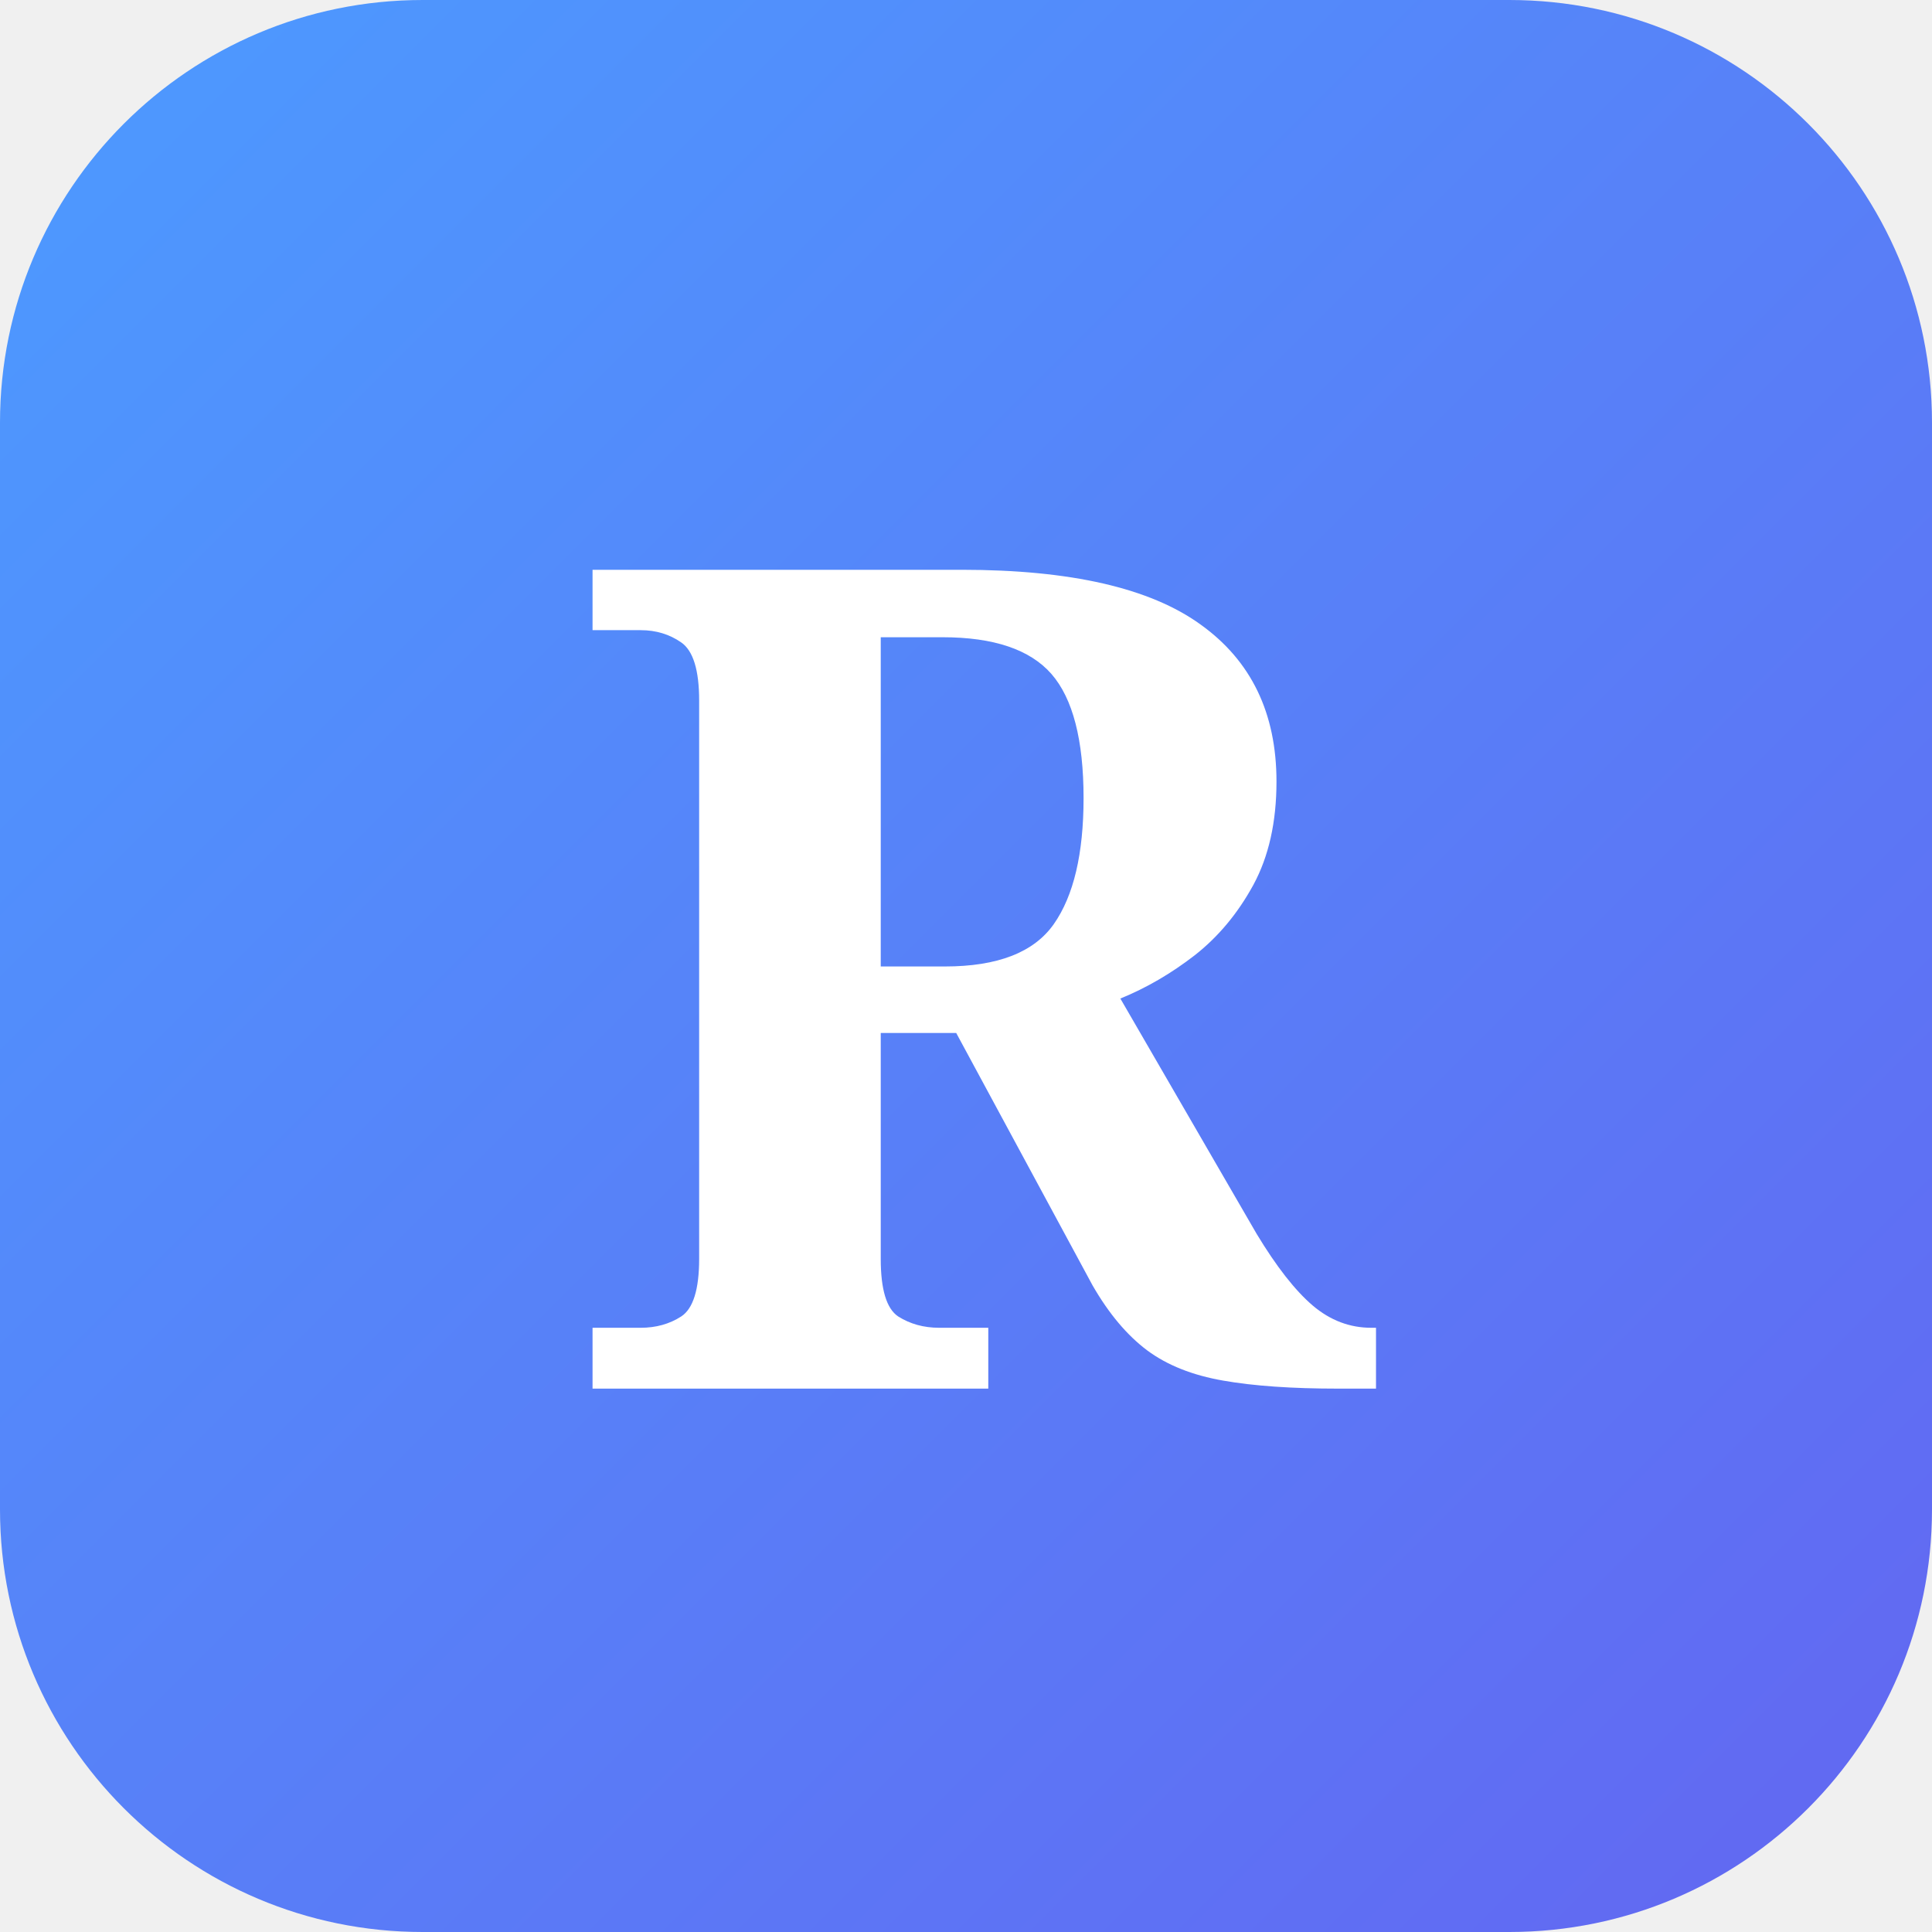
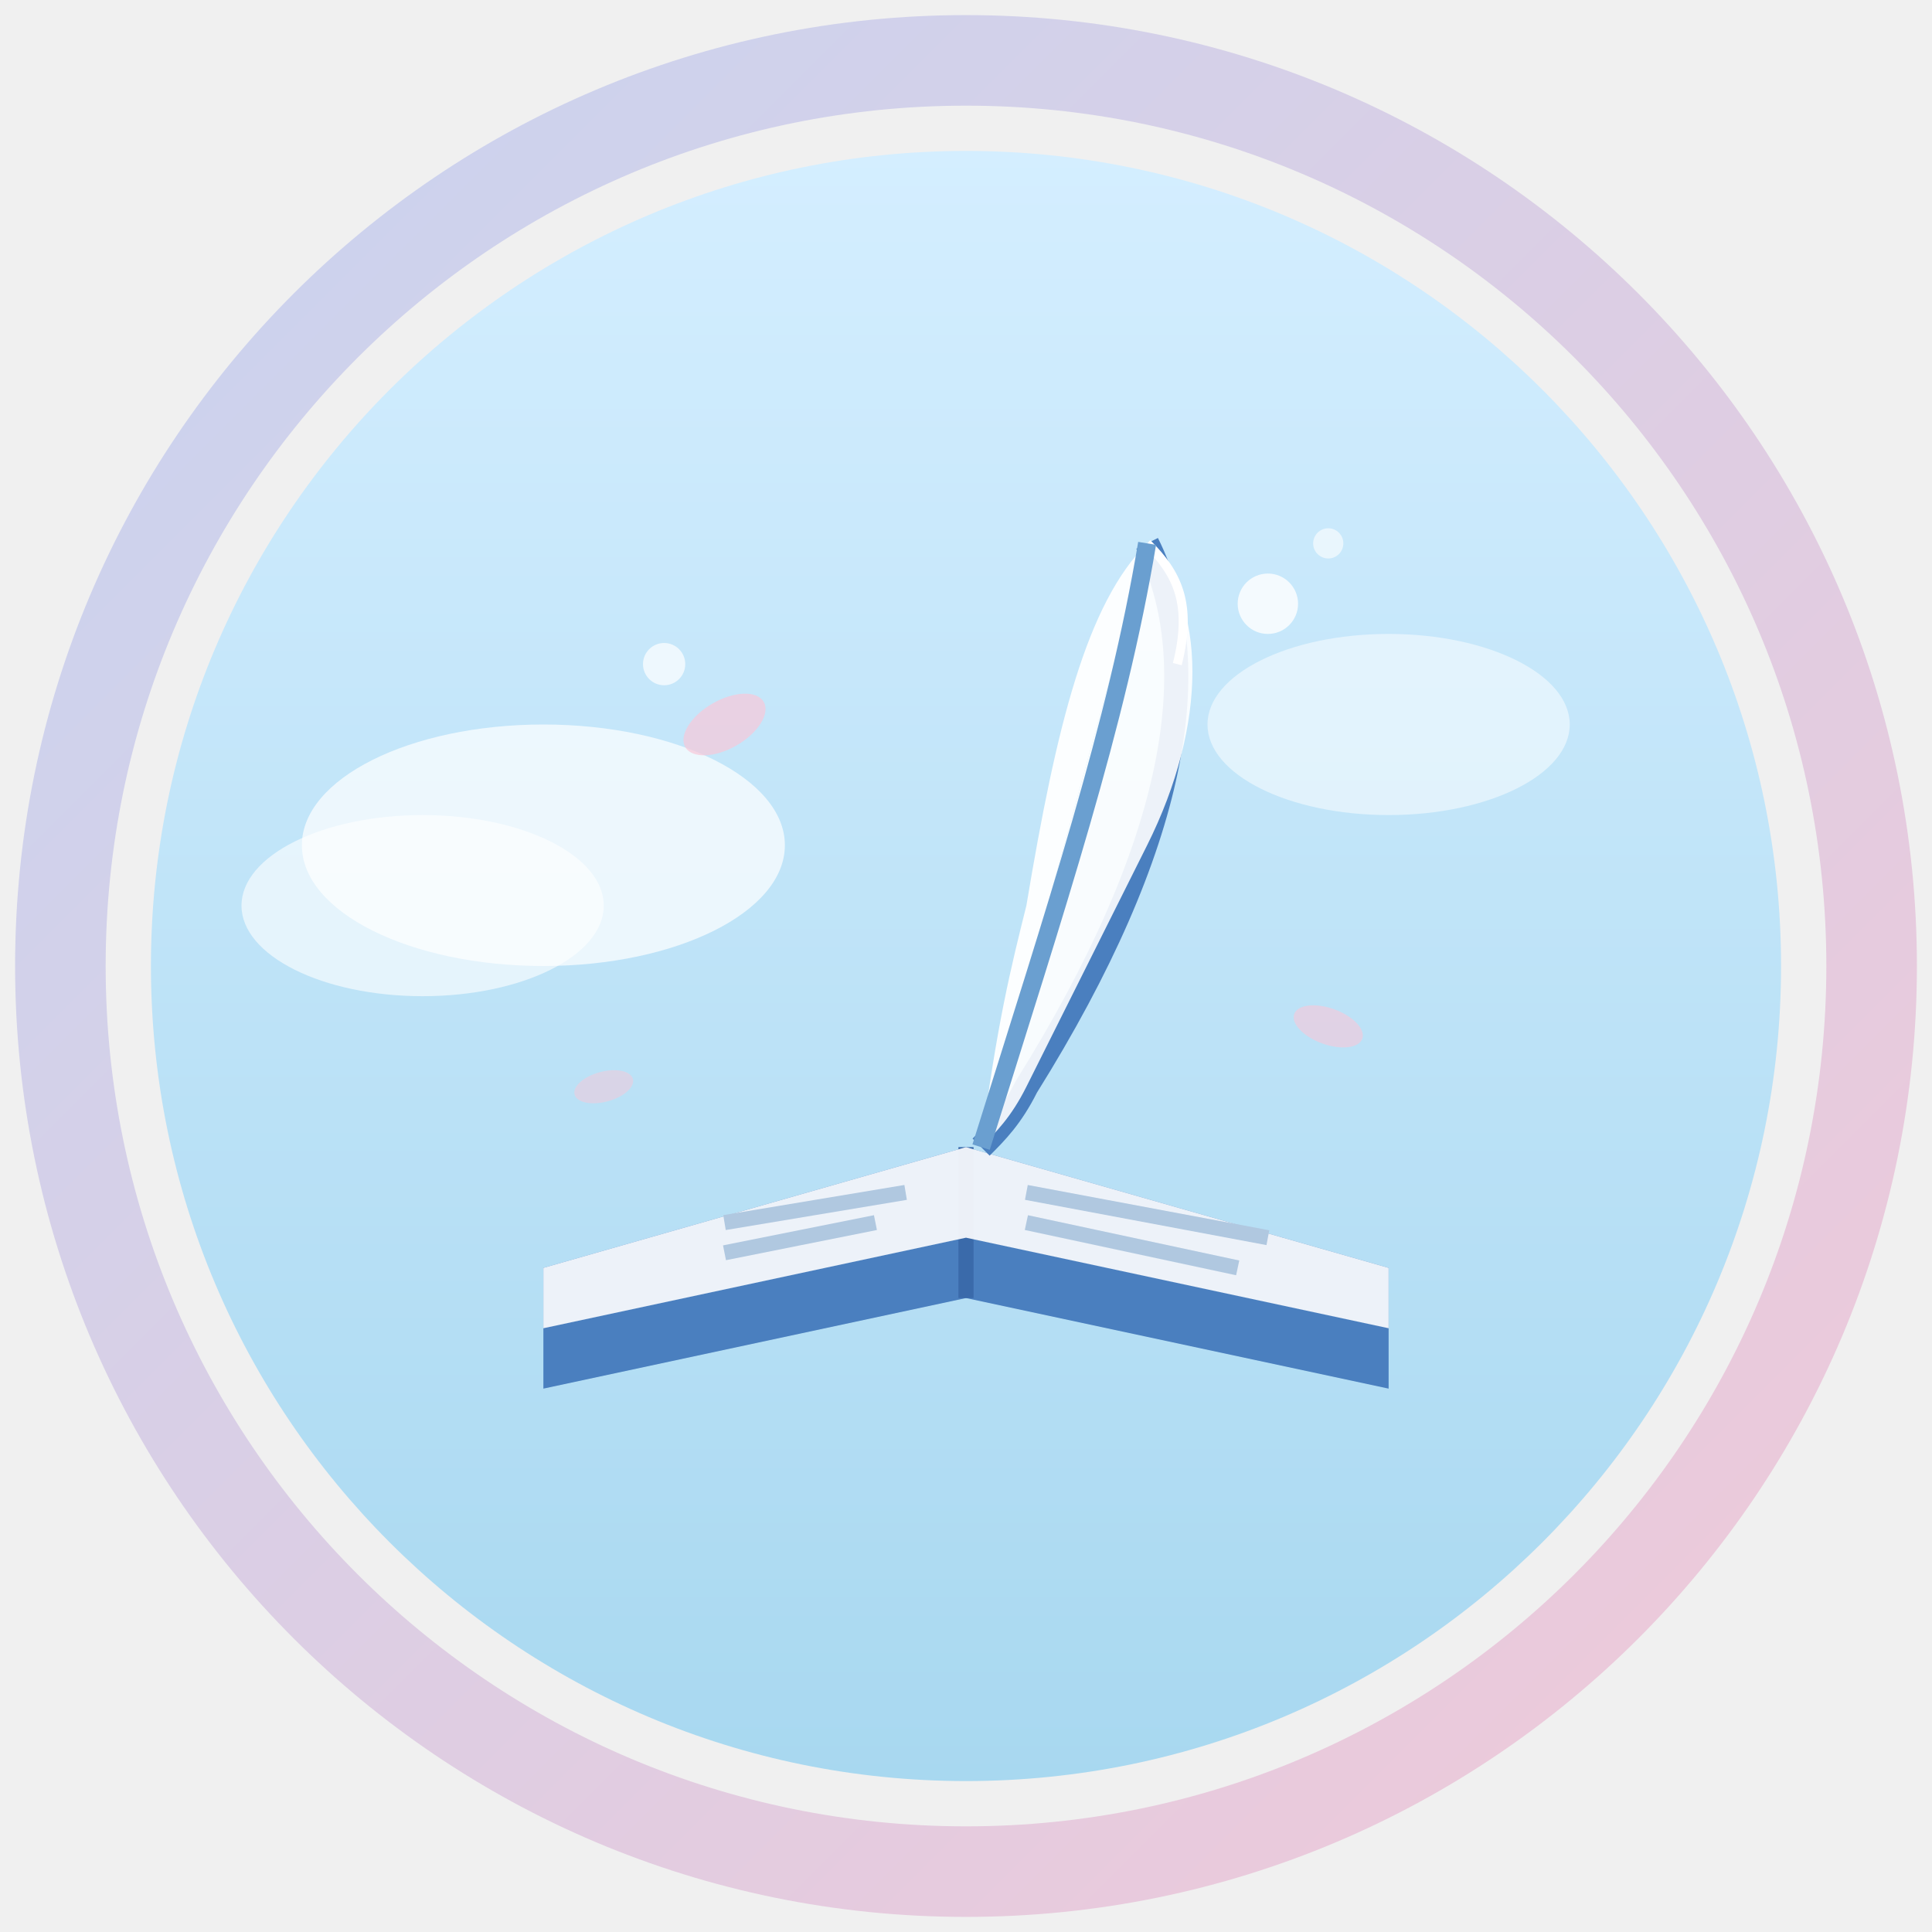
<svg xmlns="http://www.w3.org/2000/svg" viewBox="0 0 64 64">
  <defs>
-     <linearGradient id="bg" x1="0%" y1="0%" x2="100%" y2="100%">
-       <stop offset="0%" style="stop-color:#4c9bff" />
-       <stop offset="100%" style="stop-color:#6366f1" />
+     <linearGradient id="sky" x1="0%" y1="0%" x2="0%" y2="100%">
+       <stop offset="0%" style="stop-color:#d4eeff" />
+       <stop offset="100%" style="stop-color:#a8d8f0" />
+     </linearGradient>
+     <linearGradient id="border" x1="0%" y1="0%" x2="100%" y2="100%">
+       <stop offset="0%" style="stop-color:#c8d4f0" />
+       <stop offset="100%" style="stop-color:#f0c8d8" />
    </linearGradient>
  </defs>
-   <rect width="64" height="64" rx="14" fill="url(#bg)" />
-   <text x="32" y="46" font-family="Georgia, serif" font-size="38" font-weight="bold" fill="white" text-anchor="middle">R</text>
+   <circle cx="32" cy="32" r="30" fill="none" stroke="url(#border)" stroke-width="3" />
+   <circle cx="32" cy="32" r="27" fill="url(#sky)" />
+   <ellipse cx="18" cy="28" rx="8" ry="4" fill="white" opacity="0.7" />
+   <ellipse cx="14" cy="30" rx="6" ry="3" fill="white" opacity="0.6" />
+   <ellipse cx="46" cy="24" rx="6" ry="3" fill="white" opacity="0.5" />
+   <path d="M18 42 L32 38 L46 42 L46 46 L32 43 L18 46 Z" fill="#4a7fbf" />
+   <path d="M32 38 L32 43" stroke="#3a6aaa" stroke-width="0.5" />
+   <path d="M18 42 L32 38 L46 42 L46 44 L32 41 L18 44 Z" fill="white" opacity="0.9" />
+   <line x1="24" y1="40.5" x2="30" y2="39.5" stroke="#b0c8e0" stroke-width="0.5" />
+   <line x1="24" y1="41.5" x2="29" y2="40.5" stroke="#b0c8e0" stroke-width="0.5" />
+   <line x1="34" y1="39.5" x2="42" y2="41" stroke="#b0c8e0" stroke-width="0.5" />
+   <line x1="34" y1="40.5" x2="41" y2="42" stroke="#b0c8e0" stroke-width="0.5" />
+   <path d="M38 18 C40 22, 39 28, 34 36 C33.5 37, 33 37.5, 32.5 38" stroke="#4a7fbf" stroke-width="0.8" fill="none" />
+   <path d="M38 18 C36 20, 35 24, 34 30 C33.5 32, 33 34, 32.5 38" fill="white" opacity="0.95" />
+   <path d="M38 18 C40 20, 40 24, 38 28 C37 30, 35 34, 34 36 C33.5 37, 33 37.5, 32.5 38" fill="white" opacity="0.9" />
+   <path d="M38 18 C39 19, 39.5 20, 39 22" stroke="white" stroke-width="0.3" fill="none" />
+   <path d="M38 18 C37 24, 35 30, 32.5 38" stroke="#6a9fd0" stroke-width="0.6" fill="none" />
+   <circle cx="42" cy="20" r="1" fill="white" opacity="0.8" />
+   <circle cx="44" cy="18" r="0.5" fill="white" opacity="0.6" />
+   <circle cx="22" cy="22" r="0.7" fill="white" opacity="0.7" />
+   <ellipse cx="24" cy="24" rx="1.5" ry="0.8" fill="#f8c8d8" opacity="0.7" transform="rotate(-30 24 24)" />
+   <ellipse cx="44" cy="34" rx="1.2" ry="0.6" fill="#f8c8d8" opacity="0.6" transform="rotate(20 44 34)" />
+   <ellipse cx="20" cy="36" rx="1" ry="0.5" fill="#f8c8d8" opacity="0.5" transform="rotate(-15 20 36)" />
</svg>
